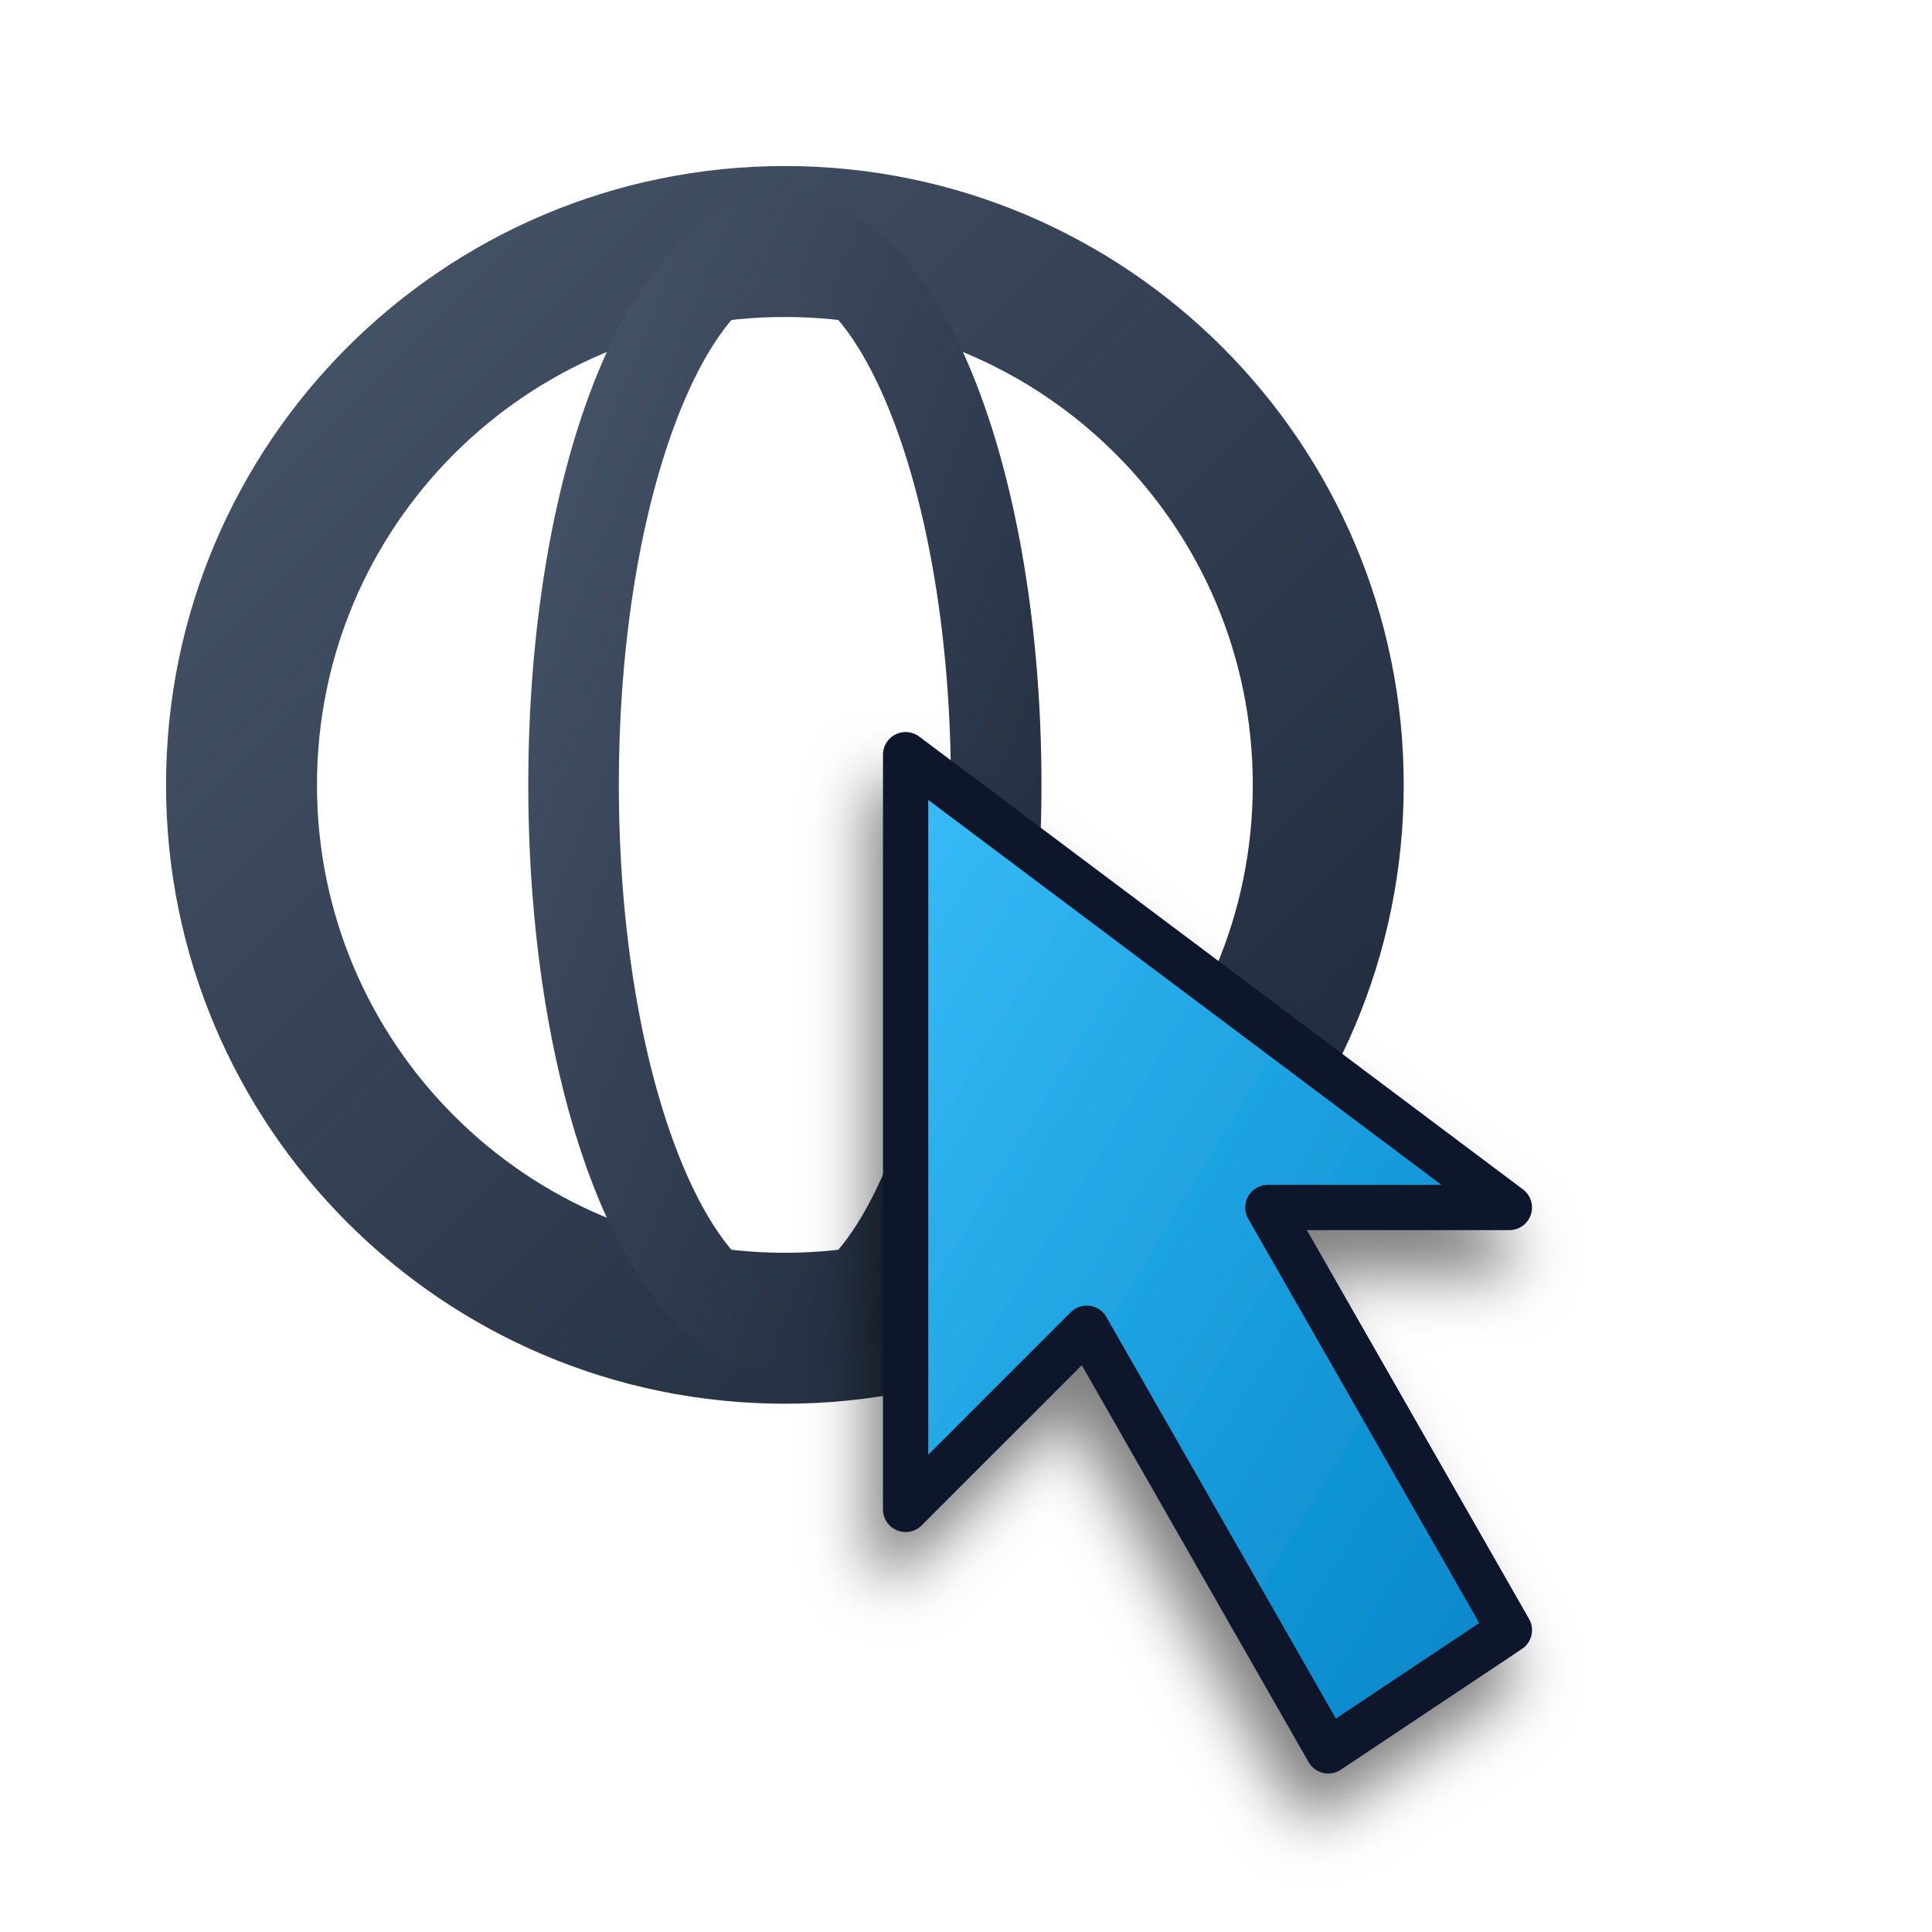
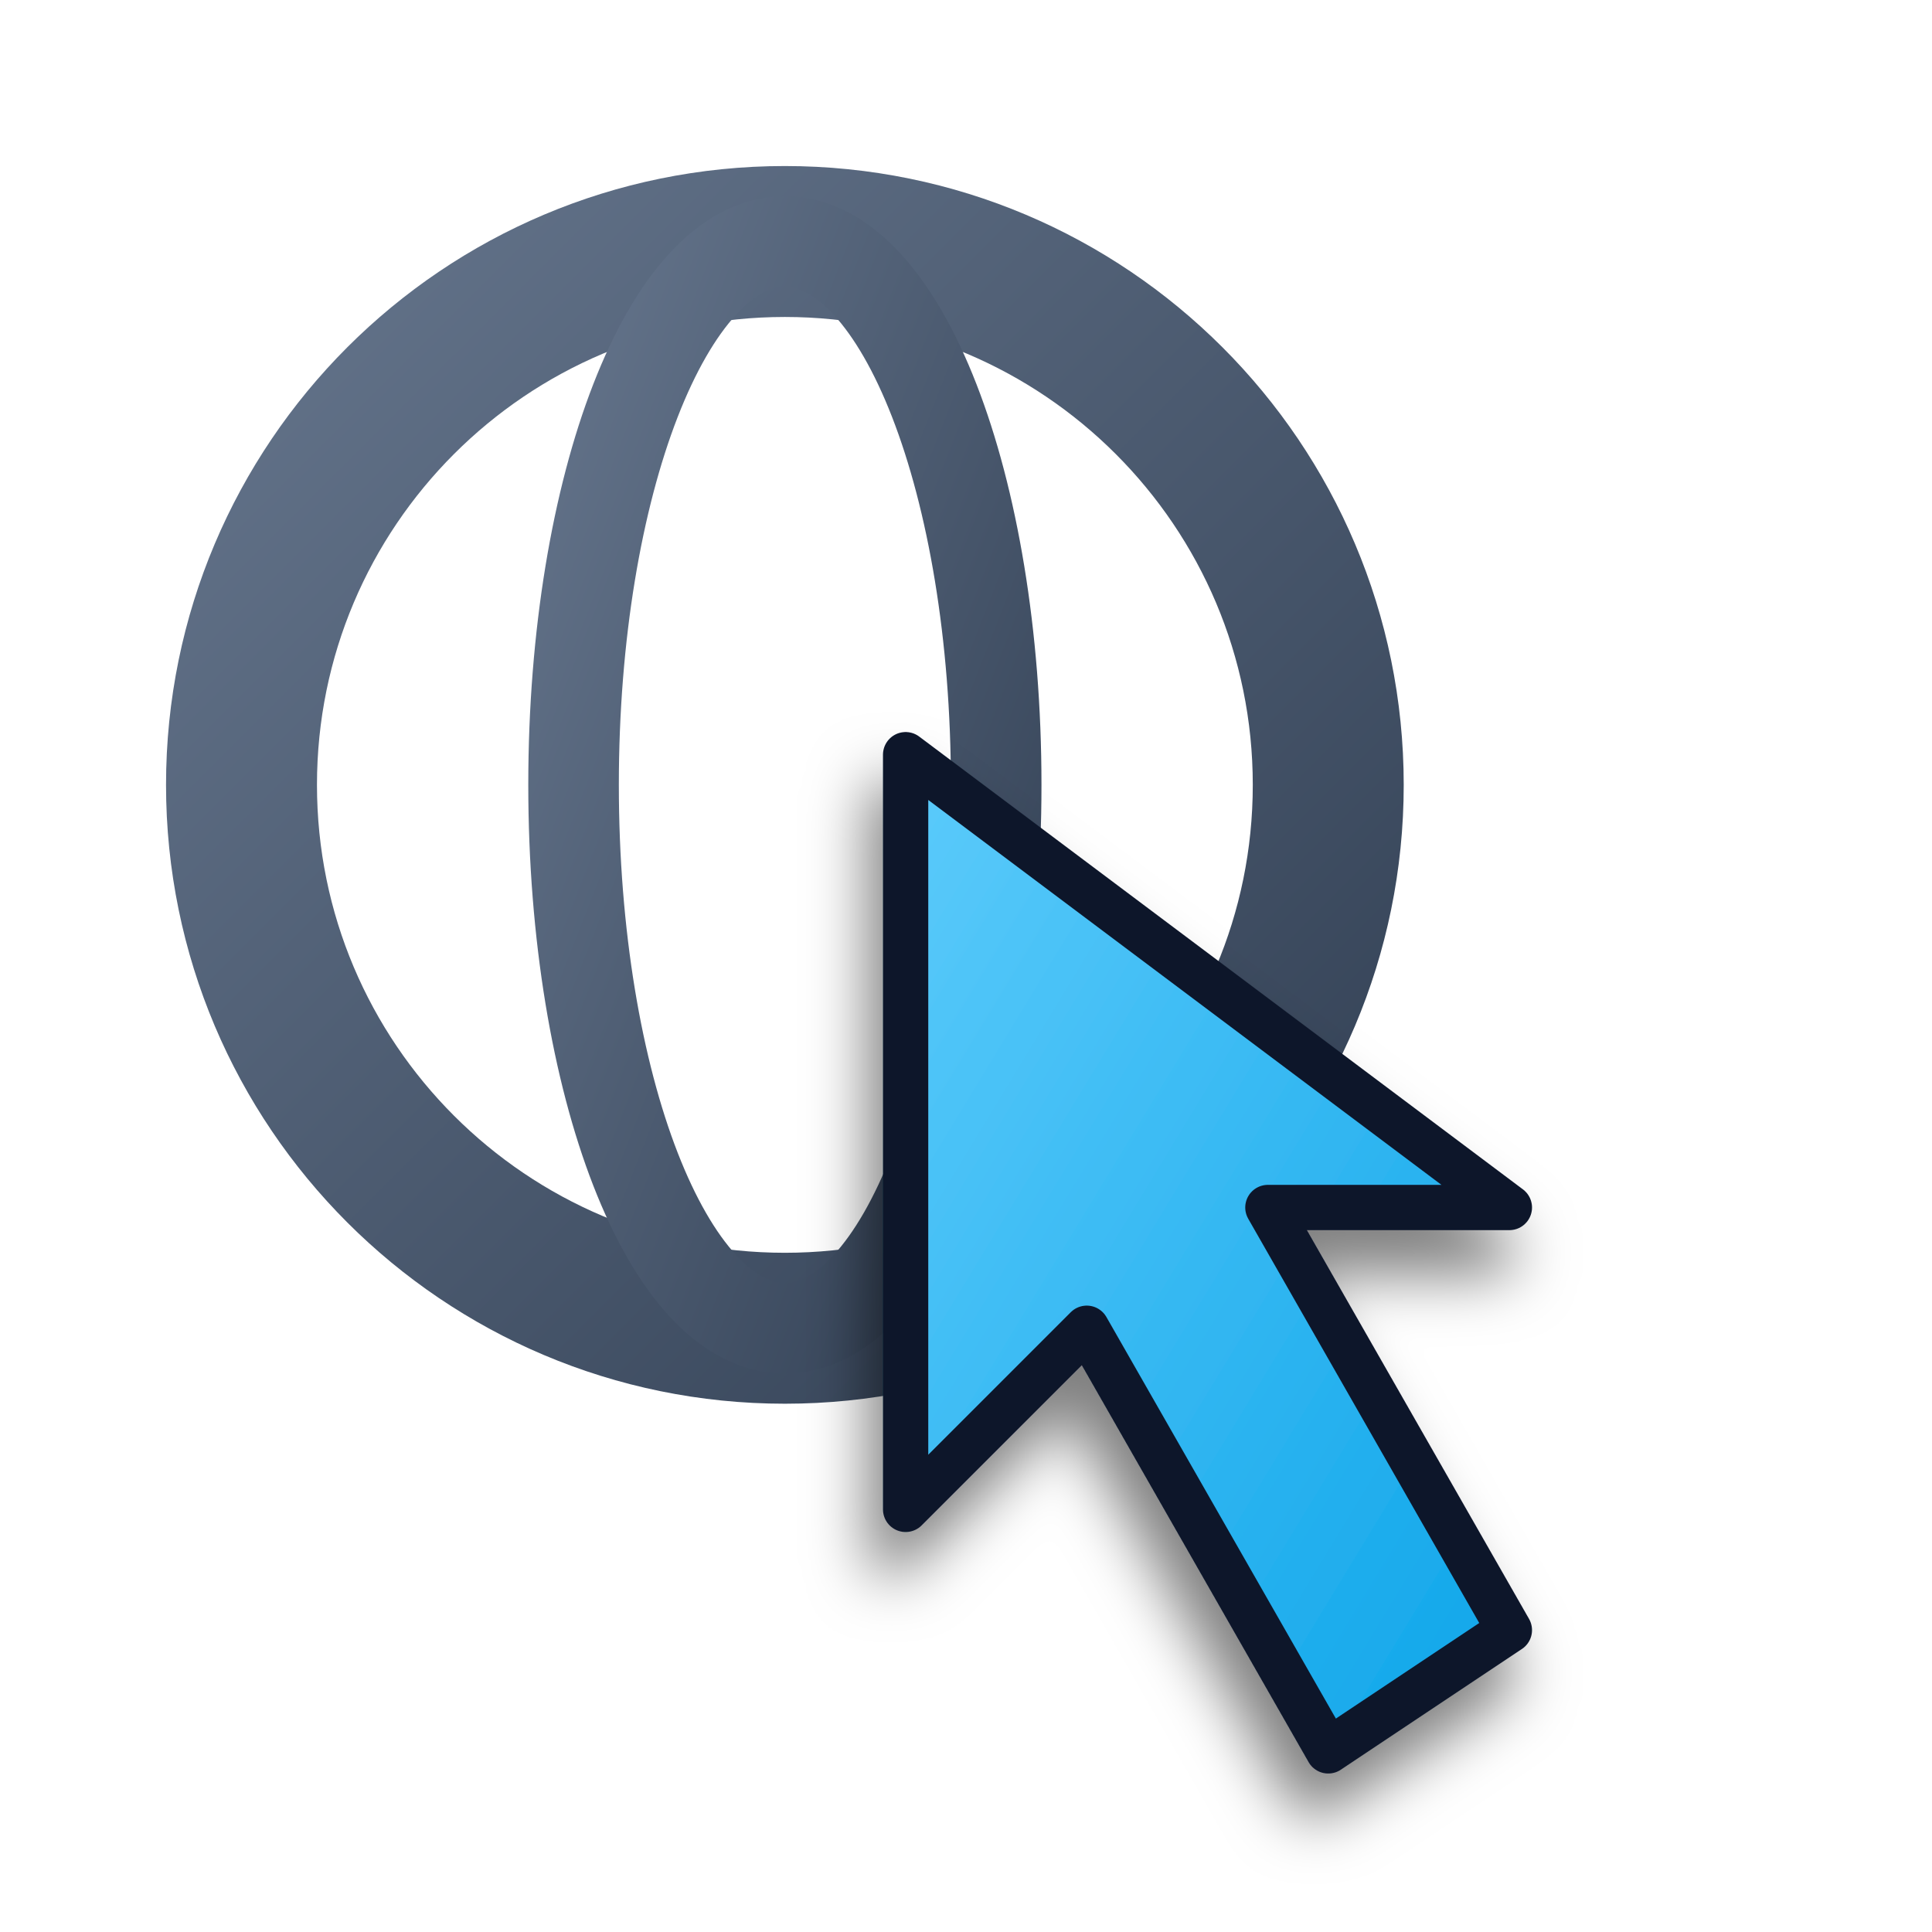
<svg xmlns="http://www.w3.org/2000/svg" viewBox="0 0 256 256" width="100%" height="100%">
  <defs>
    <linearGradient id="coldBlue" x1="0%" y1="0%" x2="100%" y2="100%">
-       <stop offset="0%" stop-color="#38BDF8" />
-       <stop offset="100%" stop-color="#0284C7" />
+       <stop offset="0%" stop-color="#5CCBFB" />
+       <stop offset="100%" stop-color="#0EA5E9" />
    </linearGradient>
    <linearGradient id="baseGray" x1="0%" y1="0%" x2="100%" y2="100%">
-       <stop offset="0%" stop-color="#475569" />
-       <stop offset="100%" stop-color="#1E293B" />
+       <stop offset="0%" stop-color="#64748B" />
+       <stop offset="100%" stop-color="#334155" />
    </linearGradient>
    <filter id="shadow" x="-20%" y="-20%" width="140%" height="140%">
      <feDropShadow dx="-2" dy="6" stdDeviation="4" flood-color="#000000" flood-opacity="0.5" />
    </filter>
  </defs>
  <circle cx="104" cy="104" r="72" fill="none" stroke="url(#baseGray)" stroke-width="20" />
  <ellipse cx="104" cy="104" rx="28" ry="72" fill="none" stroke="url(#baseGray)" stroke-width="12" />
  <line x1="32" y1="104" x2="176" y2="104" stroke="url(#baseGray)" stroke-width="12" stroke-linecap="round" />
  <path d="M 120 100 L 120 200 L 144 176 L 176 232 L 200 216 L 168 160 L 200 160 Z" fill="url(#coldBlue)" stroke="#0F172A" stroke-width="6" stroke-linejoin="round" filter="url(#shadow)" />
</svg>
